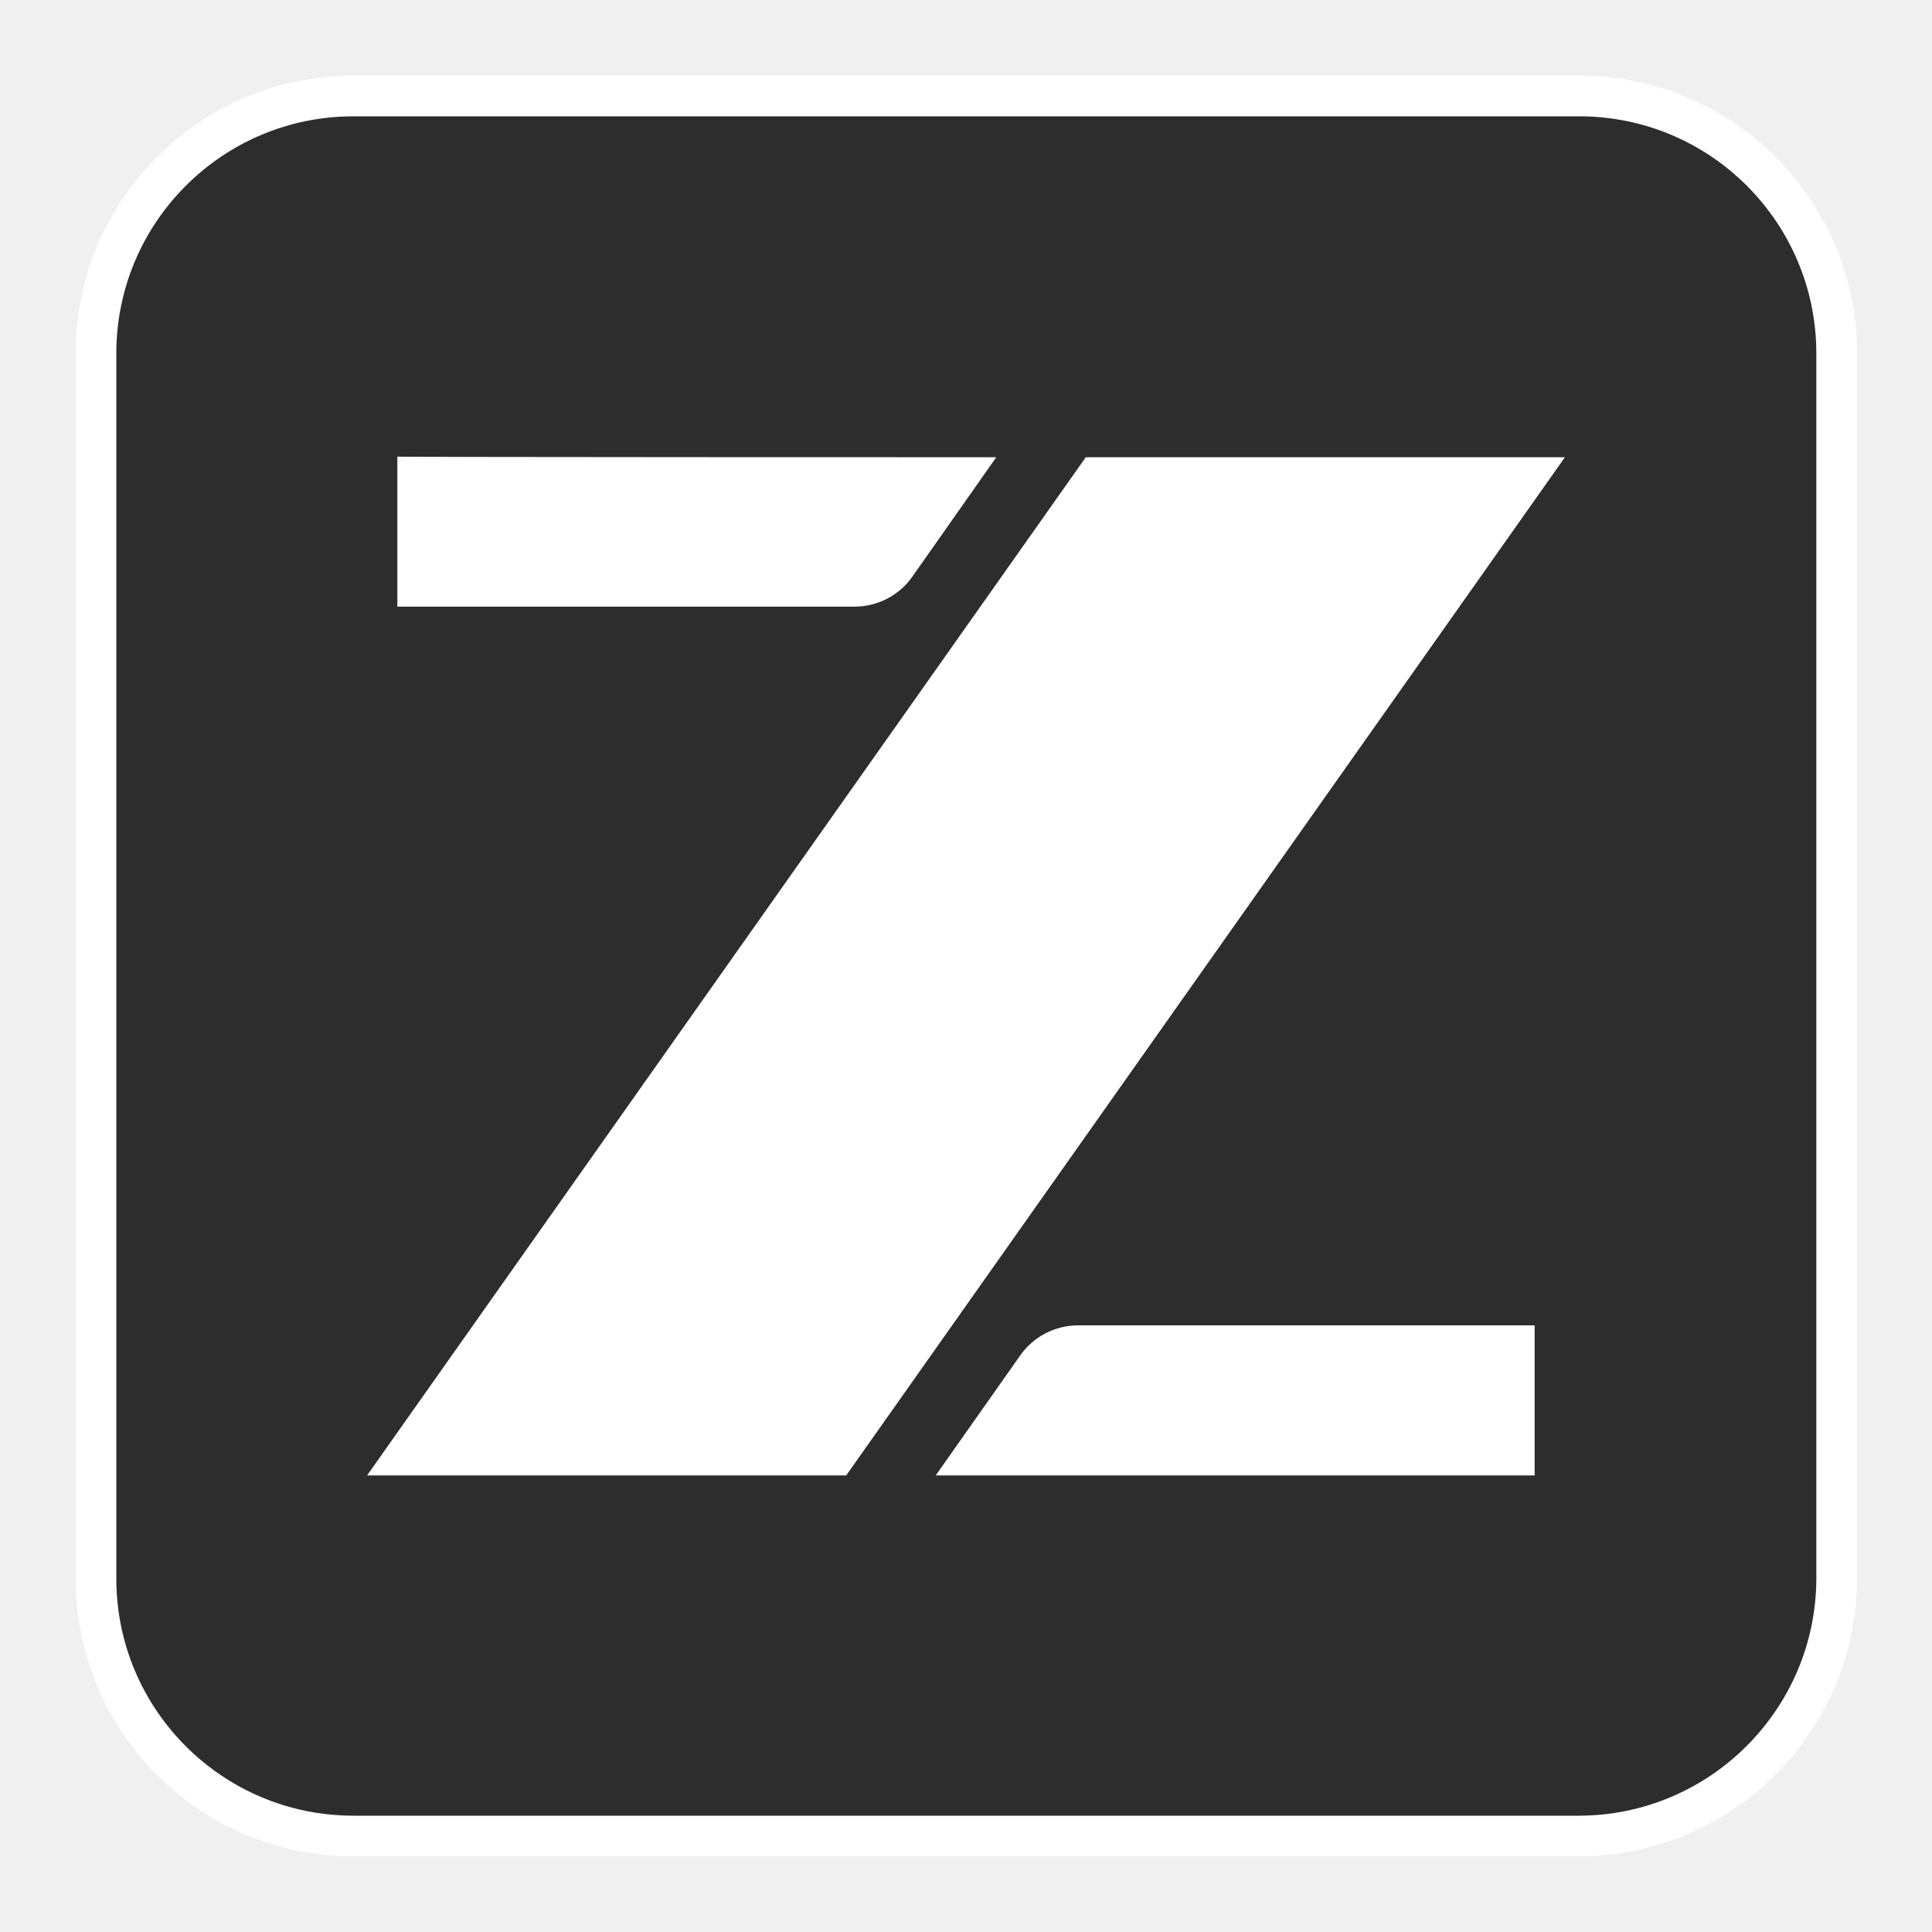
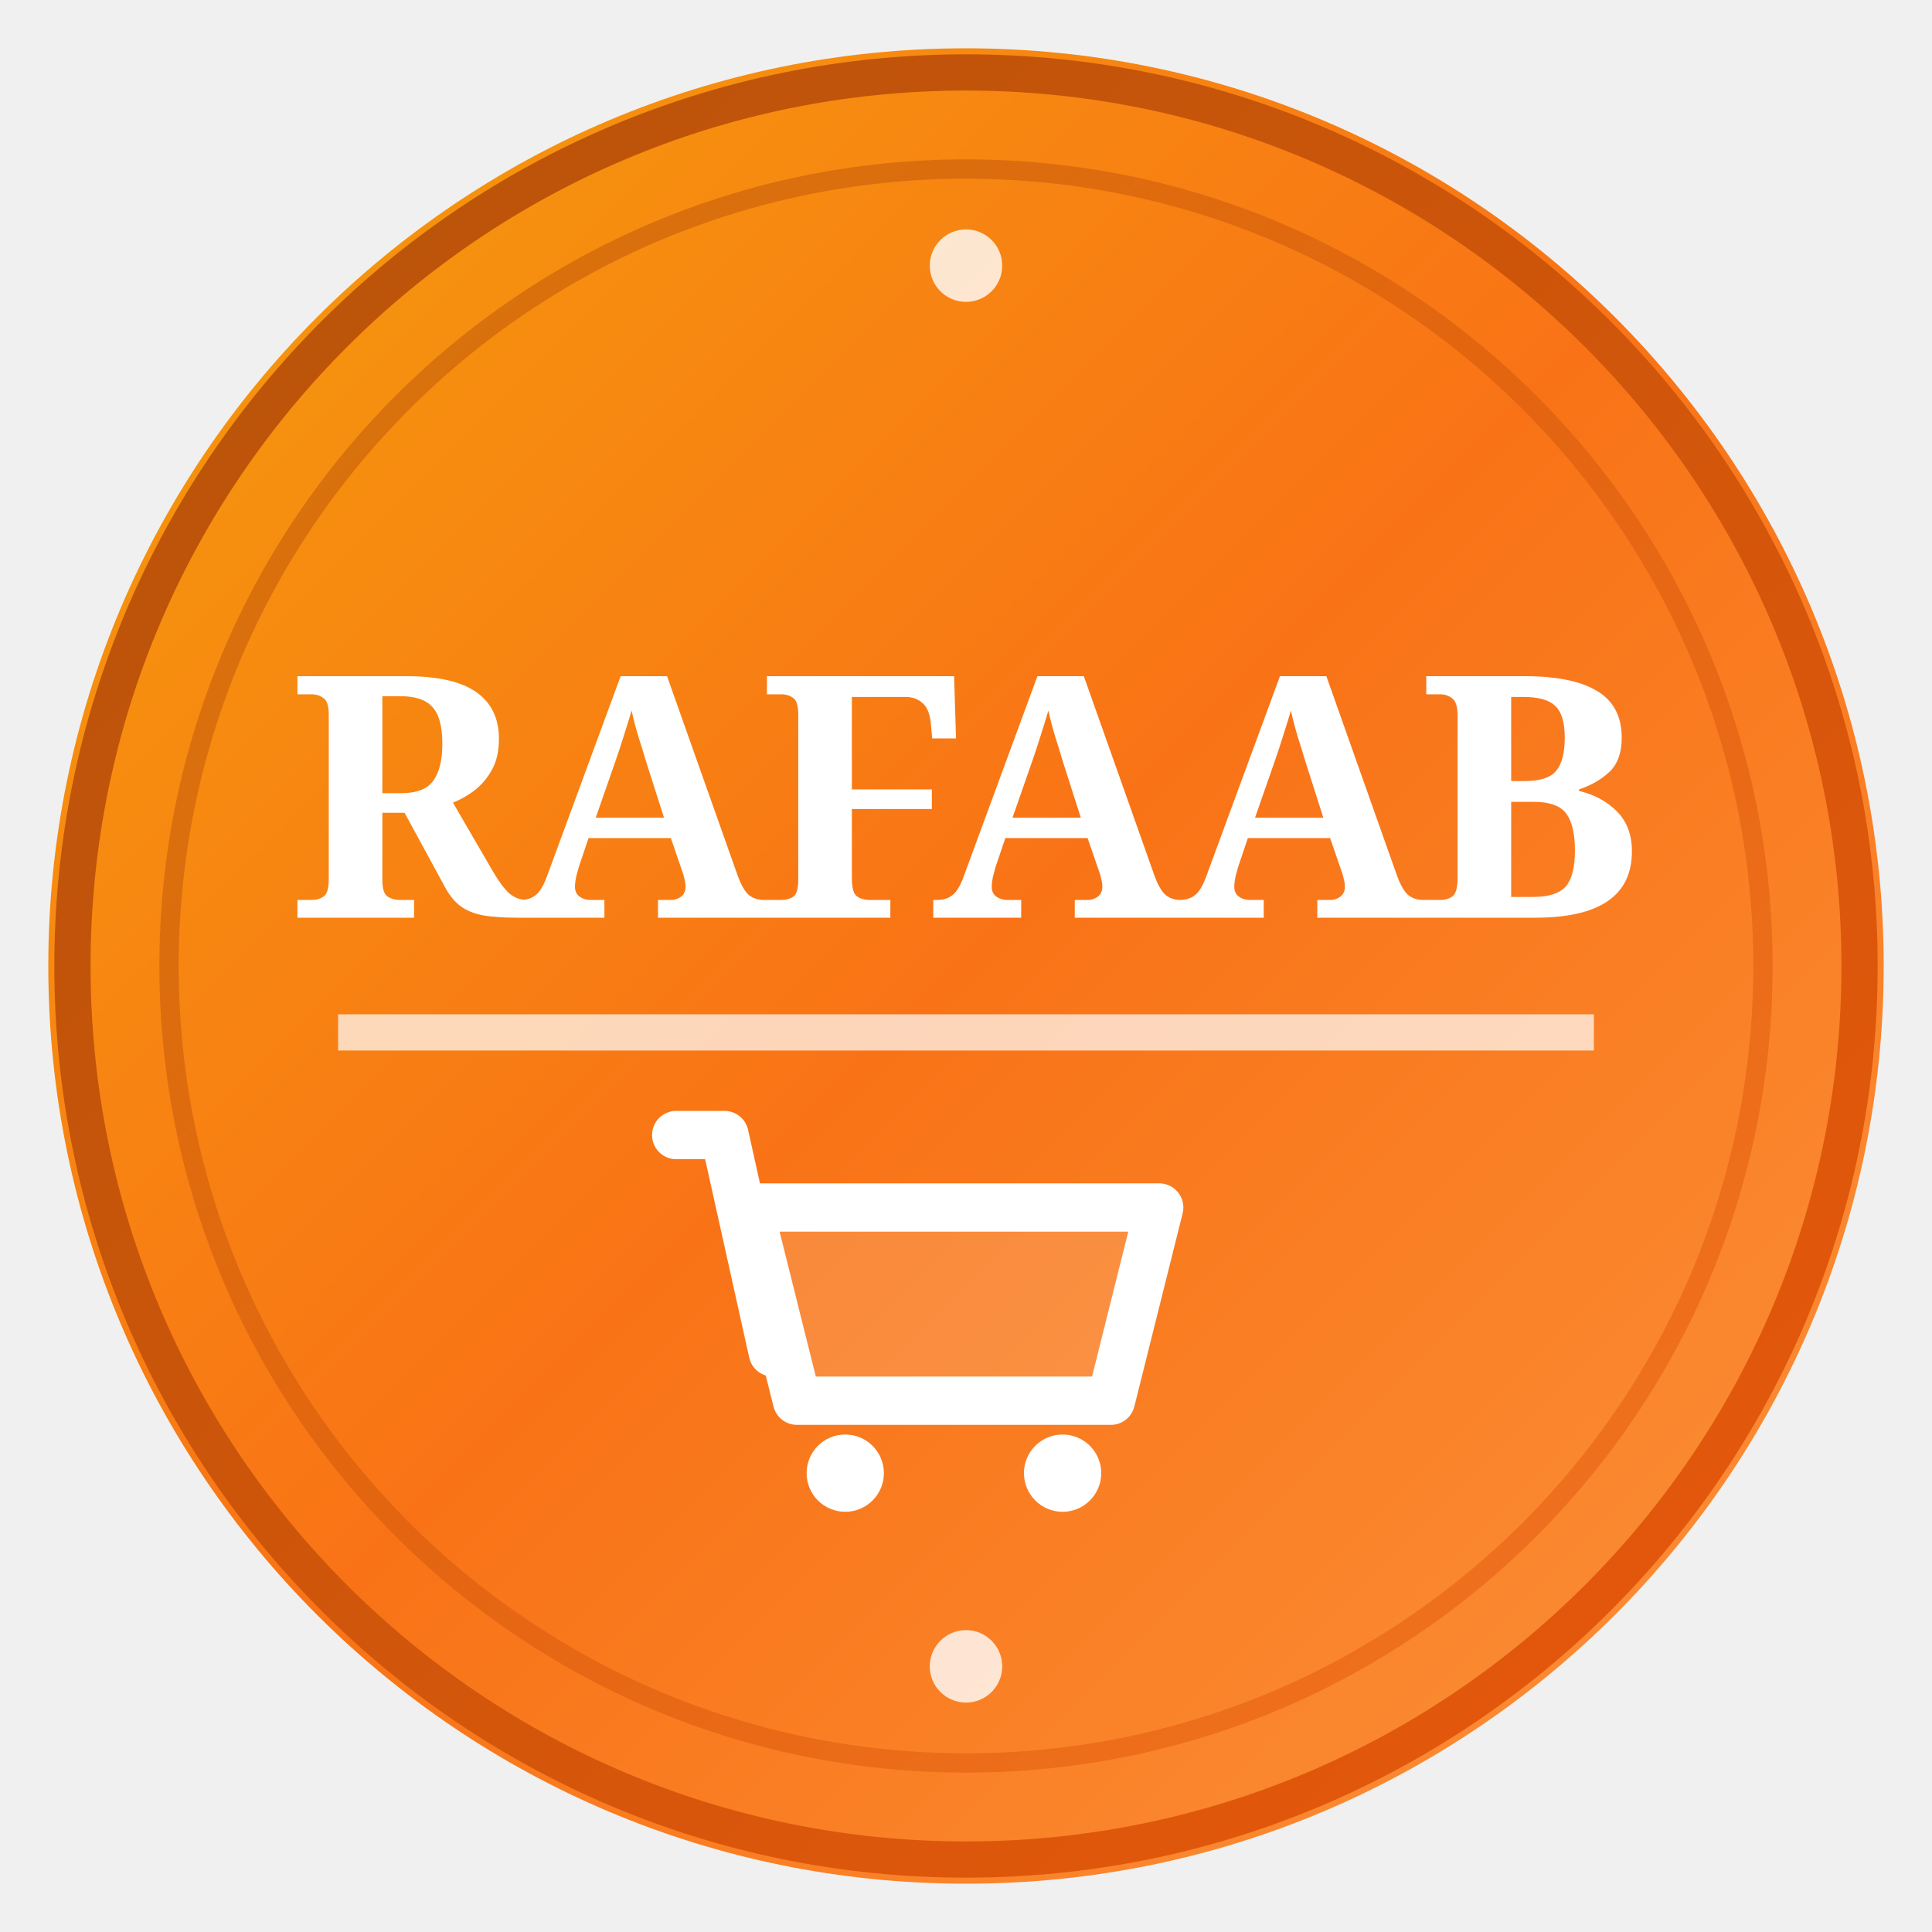
- <svg xmlns="http://www.w3.org/2000/svg" version="1.1" x="0px" y="0px" viewBox="0 0 30 30" style="enable-background:new 0 0 30 30;" xml:space="preserve">
+ <svg xmlns="http://www.w3.org/2000/svg" version="1.1" viewBox="0 0 80 80" width="80" height="80">
  <defs>
-     <style type="text/css">
-     .st194{fill:#2D2D2D;stroke:#FFFFFF;stroke-width:0.632;stroke-miterlimit:10;}
-     .st23{fill:#FFFFFF;}
- 
-     .z-breathe {
-       animation: breathe 2.5s ease-in-out infinite;
-     }
- 
-     @keyframes breathe {
-       0%, 100% { opacity: 0.7; }
-       50% { opacity: 1; }
-     }
-   </style>
+     <linearGradient id="rafaabGold" x1="0%" y1="0%" x2="100%" y2="100%">
+       <stop offset="0%" stop-color="#F59E0B" />
+       <stop offset="50%" stop-color="#F97316" />
+       <stop offset="100%" stop-color="#FB923C" />
+     </linearGradient>
+     <linearGradient id="rafaabGoldDark" x1="0%" y1="0%" x2="100%" y2="100%">
+       <stop offset="0%" stop-color="#B45309" />
+       <stop offset="100%" stop-color="#EA580C" />
+     </linearGradient>
+     <style>
+       .rafaab-breathe {
+         animation: rafaab-breathe 3s ease-in-out infinite;
+         transform-origin: center;
+       }
+       @keyframes rafaab-breathe {
+         0%, 100% { opacity: 0.85; }
+         50% { opacity: 1; }
+       }
+     </style>
  </defs>
-   <g>
-     <path class="st194" d="M24.51,28.51H5.49c-2.21,0-4-1.79-4-4V5.49c0-2.21,1.79-4,4-4h19.03c2.21,0,4,1.79,4,4v19.03     C28.51,26.72,26.72,28.51,24.51,28.51z" />
-     <g class="z-breathe">
-       <path class="st23" d="M15.47,7.1l-1.3,1.85c-0.2,0.29-0.54,0.47-0.9,0.47h-7.1V7.09C6.16,7.1,15.47,7.1,15.47,7.1z" />
-       <polygon class="st23" points="24.3,7.1 13.14,22.91 5.7,22.91 16.86,7.1" />
-       <path class="st23" d="M14.53,22.91l1.31-1.86c0.2-0.29,0.54-0.47,0.9-0.47h7.09v2.33H14.53z" />
-     </g>
+   <g class="rafaab-breathe">
+     <circle cx="40" cy="40" r="38" fill="url(#rafaabGold)" />
+     <circle cx="40" cy="40" r="37" fill="none" stroke="url(#rafaabGoldDark)" stroke-width="1.5" />
+     <circle cx="40" cy="40" r="33" fill="none" stroke="url(#rafaabGoldDark)" stroke-width="0.8" opacity="0.5" />
  </g>
+   <g class="rafaab-breathe">
+     <circle cx="40" cy="11" r="1.5" fill="#FFFFFF" opacity="0.8" />
+     <circle cx="40" cy="69" r="1.5" fill="#FFFFFF" opacity="0.8" />
+   </g>
+   <text x="40" y="38" text-anchor="middle" font-family="Georgia, serif" font-size="14" font-weight="900" fill="#FFFFFF" letter-spacing="-0.5">RAFAAB</text>
+   <rect x="14" y="42" width="52" height="1.5" fill="#FFFFFF" opacity="0.7" />
+   <g fill="none" stroke="#FFFFFF" stroke-width="2" stroke-linecap="round" stroke-linejoin="round">
+     <path d="M28 47 L30 47 L32 56" />
+     <path d="M31 50 L48 50 L46 58 L33 58 Z" fill="#FFFFFF" fill-opacity="0.15" />
+   </g>
+   <circle cx="35" cy="61" r="1.6" fill="#FFFFFF" />
+   <circle cx="44" cy="61" r="1.6" fill="#FFFFFF" />
</svg>
